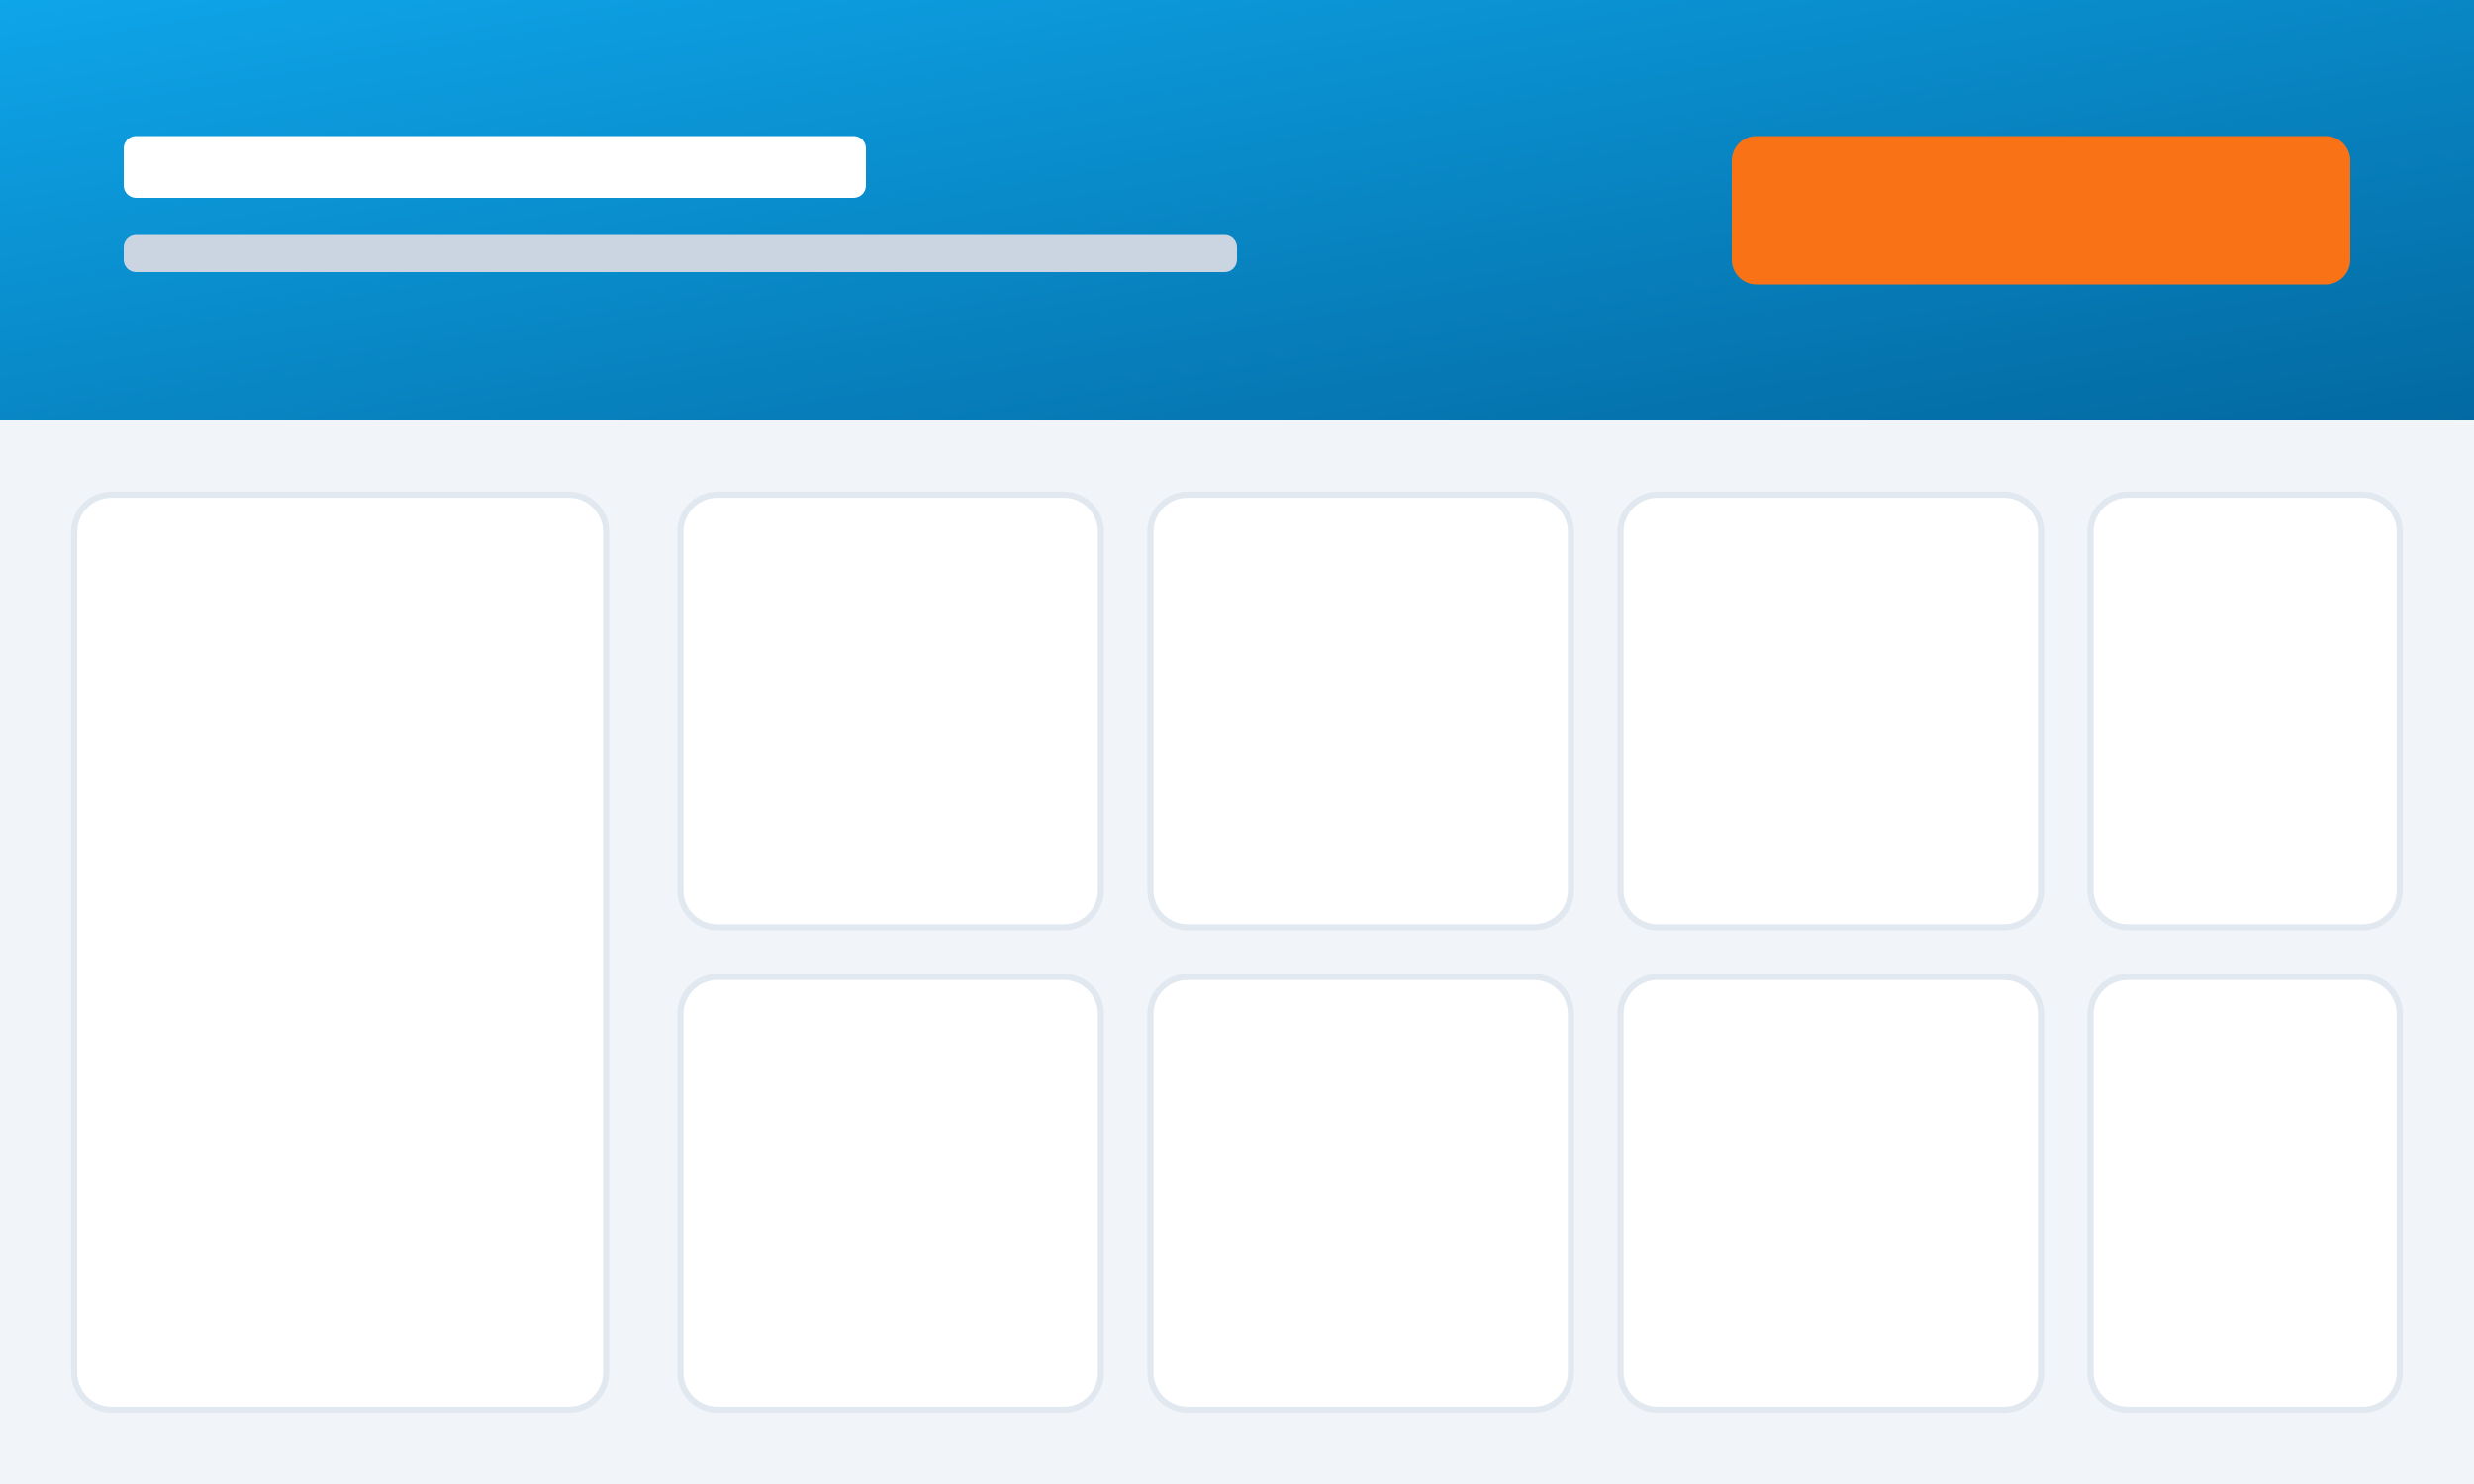
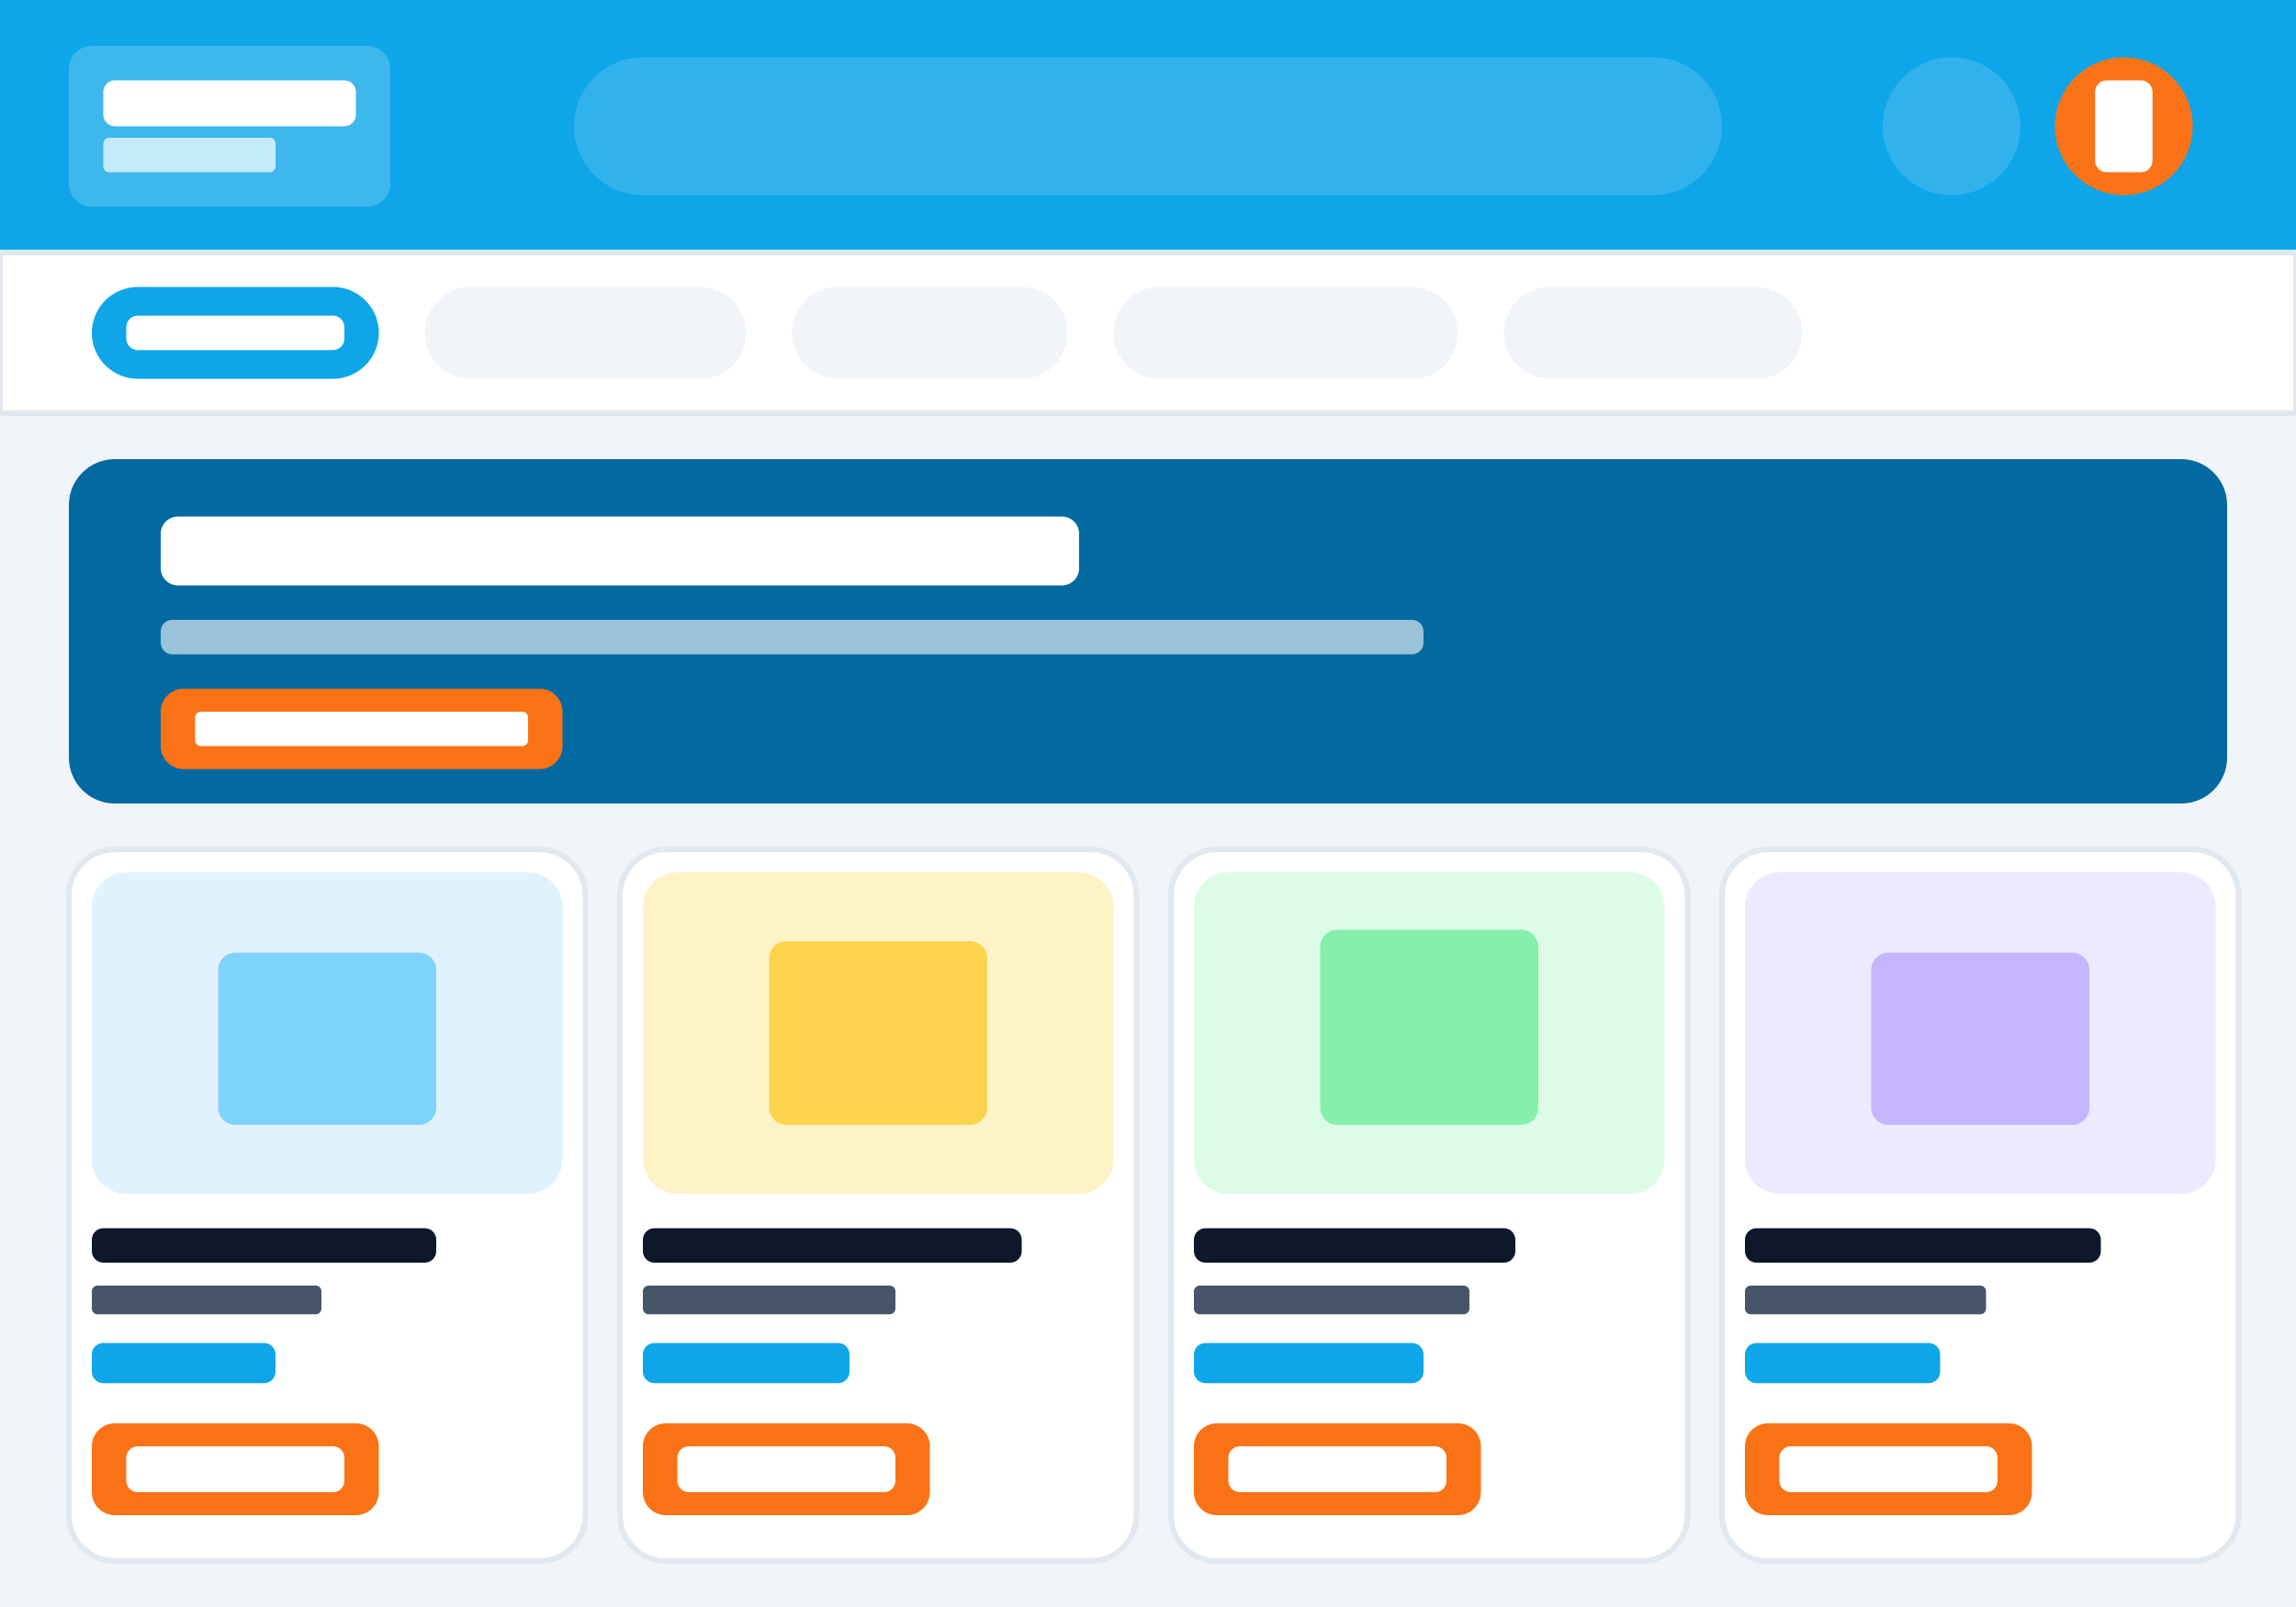
- <svg xmlns="http://www.w3.org/2000/svg" viewBox="0 0 400 240" width="400" height="240">
-   <defs>
-     <linearGradient id="elec-hero" x1="0" x2="1" y1="0" y2="1">
-       <stop offset="0%" stop-color="#0ea5e9" />
-       <stop offset="100%" stop-color="#0369a1" />
-     </linearGradient>
-   </defs>
-   <rect width="400" height="240" fill="#f1f5f9" />
-   <rect x="0" y="0" width="400" height="68" fill="url(#elec-hero)" />
-   <rect x="20" y="22" width="120" height="10" rx="2" fill="#ffffff" />
-   <rect x="20" y="38" width="180" height="6" rx="2" fill="#cbd5e1" />
-   <rect x="280" y="22" width="100" height="24" rx="4" fill="#f97316" />
-   <rect x="12" y="80" width="86" height="148" rx="6" fill="#ffffff" stroke="#e2e8f0" />
-   <g fill="#ffffff" stroke="#e2e8f0">
-     <rect x="110" y="80" width="68" height="70" rx="6" />
-     <rect x="186" y="80" width="68" height="70" rx="6" />
-     <rect x="262" y="80" width="68" height="70" rx="6" />
-     <rect x="338" y="80" width="50" height="70" rx="6" />
-     <rect x="110" y="158" width="68" height="70" rx="6" />
-     <rect x="186" y="158" width="68" height="70" rx="6" />
-     <rect x="262" y="158" width="68" height="70" rx="6" />
-     <rect x="338" y="158" width="50" height="70" rx="6" />
+ <svg xmlns="http://www.w3.org/2000/svg" viewBox="0 0 400 280" width="400" height="280">
+   <rect width="400" height="280" fill="#f1f5f9" />
+   <rect width="400" height="44" fill="#0ea5e9" />
+   <rect x="12" y="8" width="56" height="28" rx="4" fill="rgba(255,255,255,0.2)" />
+   <rect x="18" y="14" width="44" height="8" rx="2" fill="#fff" />
+   <rect x="18" y="24" width="30" height="6" rx="1" fill="rgba(255,255,255,0.7)" />
+   <rect x="100" y="10" width="200" height="24" rx="12" fill="rgba(255,255,255,0.15)" />
+   <circle cx="340" cy="22" r="12" fill="rgba(255,255,255,0.15)" />
+   <circle cx="370" cy="22" r="12" fill="#f97316" />
+   <rect x="365" y="14" width="10" height="16" rx="2" fill="#fff" />
+   <rect x="0" y="44" width="400" height="28" fill="#ffffff" stroke="#e2e8f0" />
+   <rect x="16" y="50" width="50" height="16" rx="8" fill="#0ea5e9" />
+   <rect x="22" y="55" width="38" height="6" rx="2" fill="#fff" />
+   <rect x="74" y="50" width="56" height="16" rx="8" fill="#f1f5f9" />
+   <rect x="138" y="50" width="48" height="16" rx="8" fill="#f1f5f9" />
+   <rect x="194" y="50" width="60" height="16" rx="8" fill="#f1f5f9" />
+   <rect x="262" y="50" width="52" height="16" rx="8" fill="#f1f5f9" />
+   <rect x="12" y="80" width="376" height="60" rx="8" fill="#0369a1" />
+   <rect x="28" y="90" width="160" height="12" rx="3" fill="#fff" />
+   <rect x="28" y="108" width="220" height="6" rx="2" fill="rgba(255,255,255,0.6)" />
+   <rect x="28" y="120" width="70" height="14" rx="4" fill="#f97316" />
+   <rect x="34" y="124" width="58" height="6" rx="1" fill="#fff" />
+   <g>
+     <rect x="12" y="148" width="90" height="124" rx="8" fill="#fff" stroke="#e2e8f0" />
+     <rect x="16" y="152" width="82" height="56" rx="6" fill="#e0f2fe" />
+     <rect x="38" y="166" width="38" height="30" rx="3" fill="#7dd3fc" />
+     <rect x="16" y="214" width="60" height="6" rx="2" fill="#0f172a" />
+     <rect x="16" y="224" width="40" height="5" rx="1" fill="#475569" />
+     <rect x="16" y="234" width="32" height="7" rx="2" fill="#0ea5e9" />
+     <rect x="16" y="248" width="50" height="16" rx="4" fill="#f97316" />
+     <rect x="22" y="252" width="38" height="8" rx="2" fill="#fff" />
+   </g>
+   <g>
+     <rect x="108" y="148" width="90" height="124" rx="8" fill="#fff" stroke="#e2e8f0" />
+     <rect x="112" y="152" width="82" height="56" rx="6" fill="#fef3c7" />
+     <rect x="134" y="164" width="38" height="32" rx="3" fill="#fcd34d" />
+     <rect x="112" y="214" width="66" height="6" rx="2" fill="#0f172a" />
+     <rect x="112" y="224" width="44" height="5" rx="1" fill="#475569" />
+     <rect x="112" y="234" width="36" height="7" rx="2" fill="#0ea5e9" />
+     <rect x="112" y="248" width="50" height="16" rx="4" fill="#f97316" />
+     <rect x="118" y="252" width="38" height="8" rx="2" fill="#fff" />
+   </g>
+   <g>
+     <rect x="204" y="148" width="90" height="124" rx="8" fill="#fff" stroke="#e2e8f0" />
+     <rect x="208" y="152" width="82" height="56" rx="6" fill="#dcfce7" />
+     <rect x="230" y="162" width="38" height="34" rx="3" fill="#86efac" />
+     <rect x="208" y="214" width="56" height="6" rx="2" fill="#0f172a" />
+     <rect x="208" y="224" width="48" height="5" rx="1" fill="#475569" />
+     <rect x="208" y="234" width="40" height="7" rx="2" fill="#0ea5e9" />
+     <rect x="208" y="248" width="50" height="16" rx="4" fill="#f97316" />
+     <rect x="214" y="252" width="38" height="8" rx="2" fill="#fff" />
+   </g>
+   <g>
+     <rect x="300" y="148" width="90" height="124" rx="8" fill="#fff" stroke="#e2e8f0" />
+     <rect x="304" y="152" width="82" height="56" rx="6" fill="#ede9fe" />
+     <rect x="326" y="166" width="38" height="30" rx="3" fill="#c4b5fd" />
+     <rect x="304" y="214" width="62" height="6" rx="2" fill="#0f172a" />
+     <rect x="304" y="224" width="42" height="5" rx="1" fill="#475569" />
+     <rect x="304" y="234" width="34" height="7" rx="2" fill="#0ea5e9" />
+     <rect x="304" y="248" width="50" height="16" rx="4" fill="#f97316" />
+     <rect x="310" y="252" width="38" height="8" rx="2" fill="#fff" />
  </g>
</svg>
